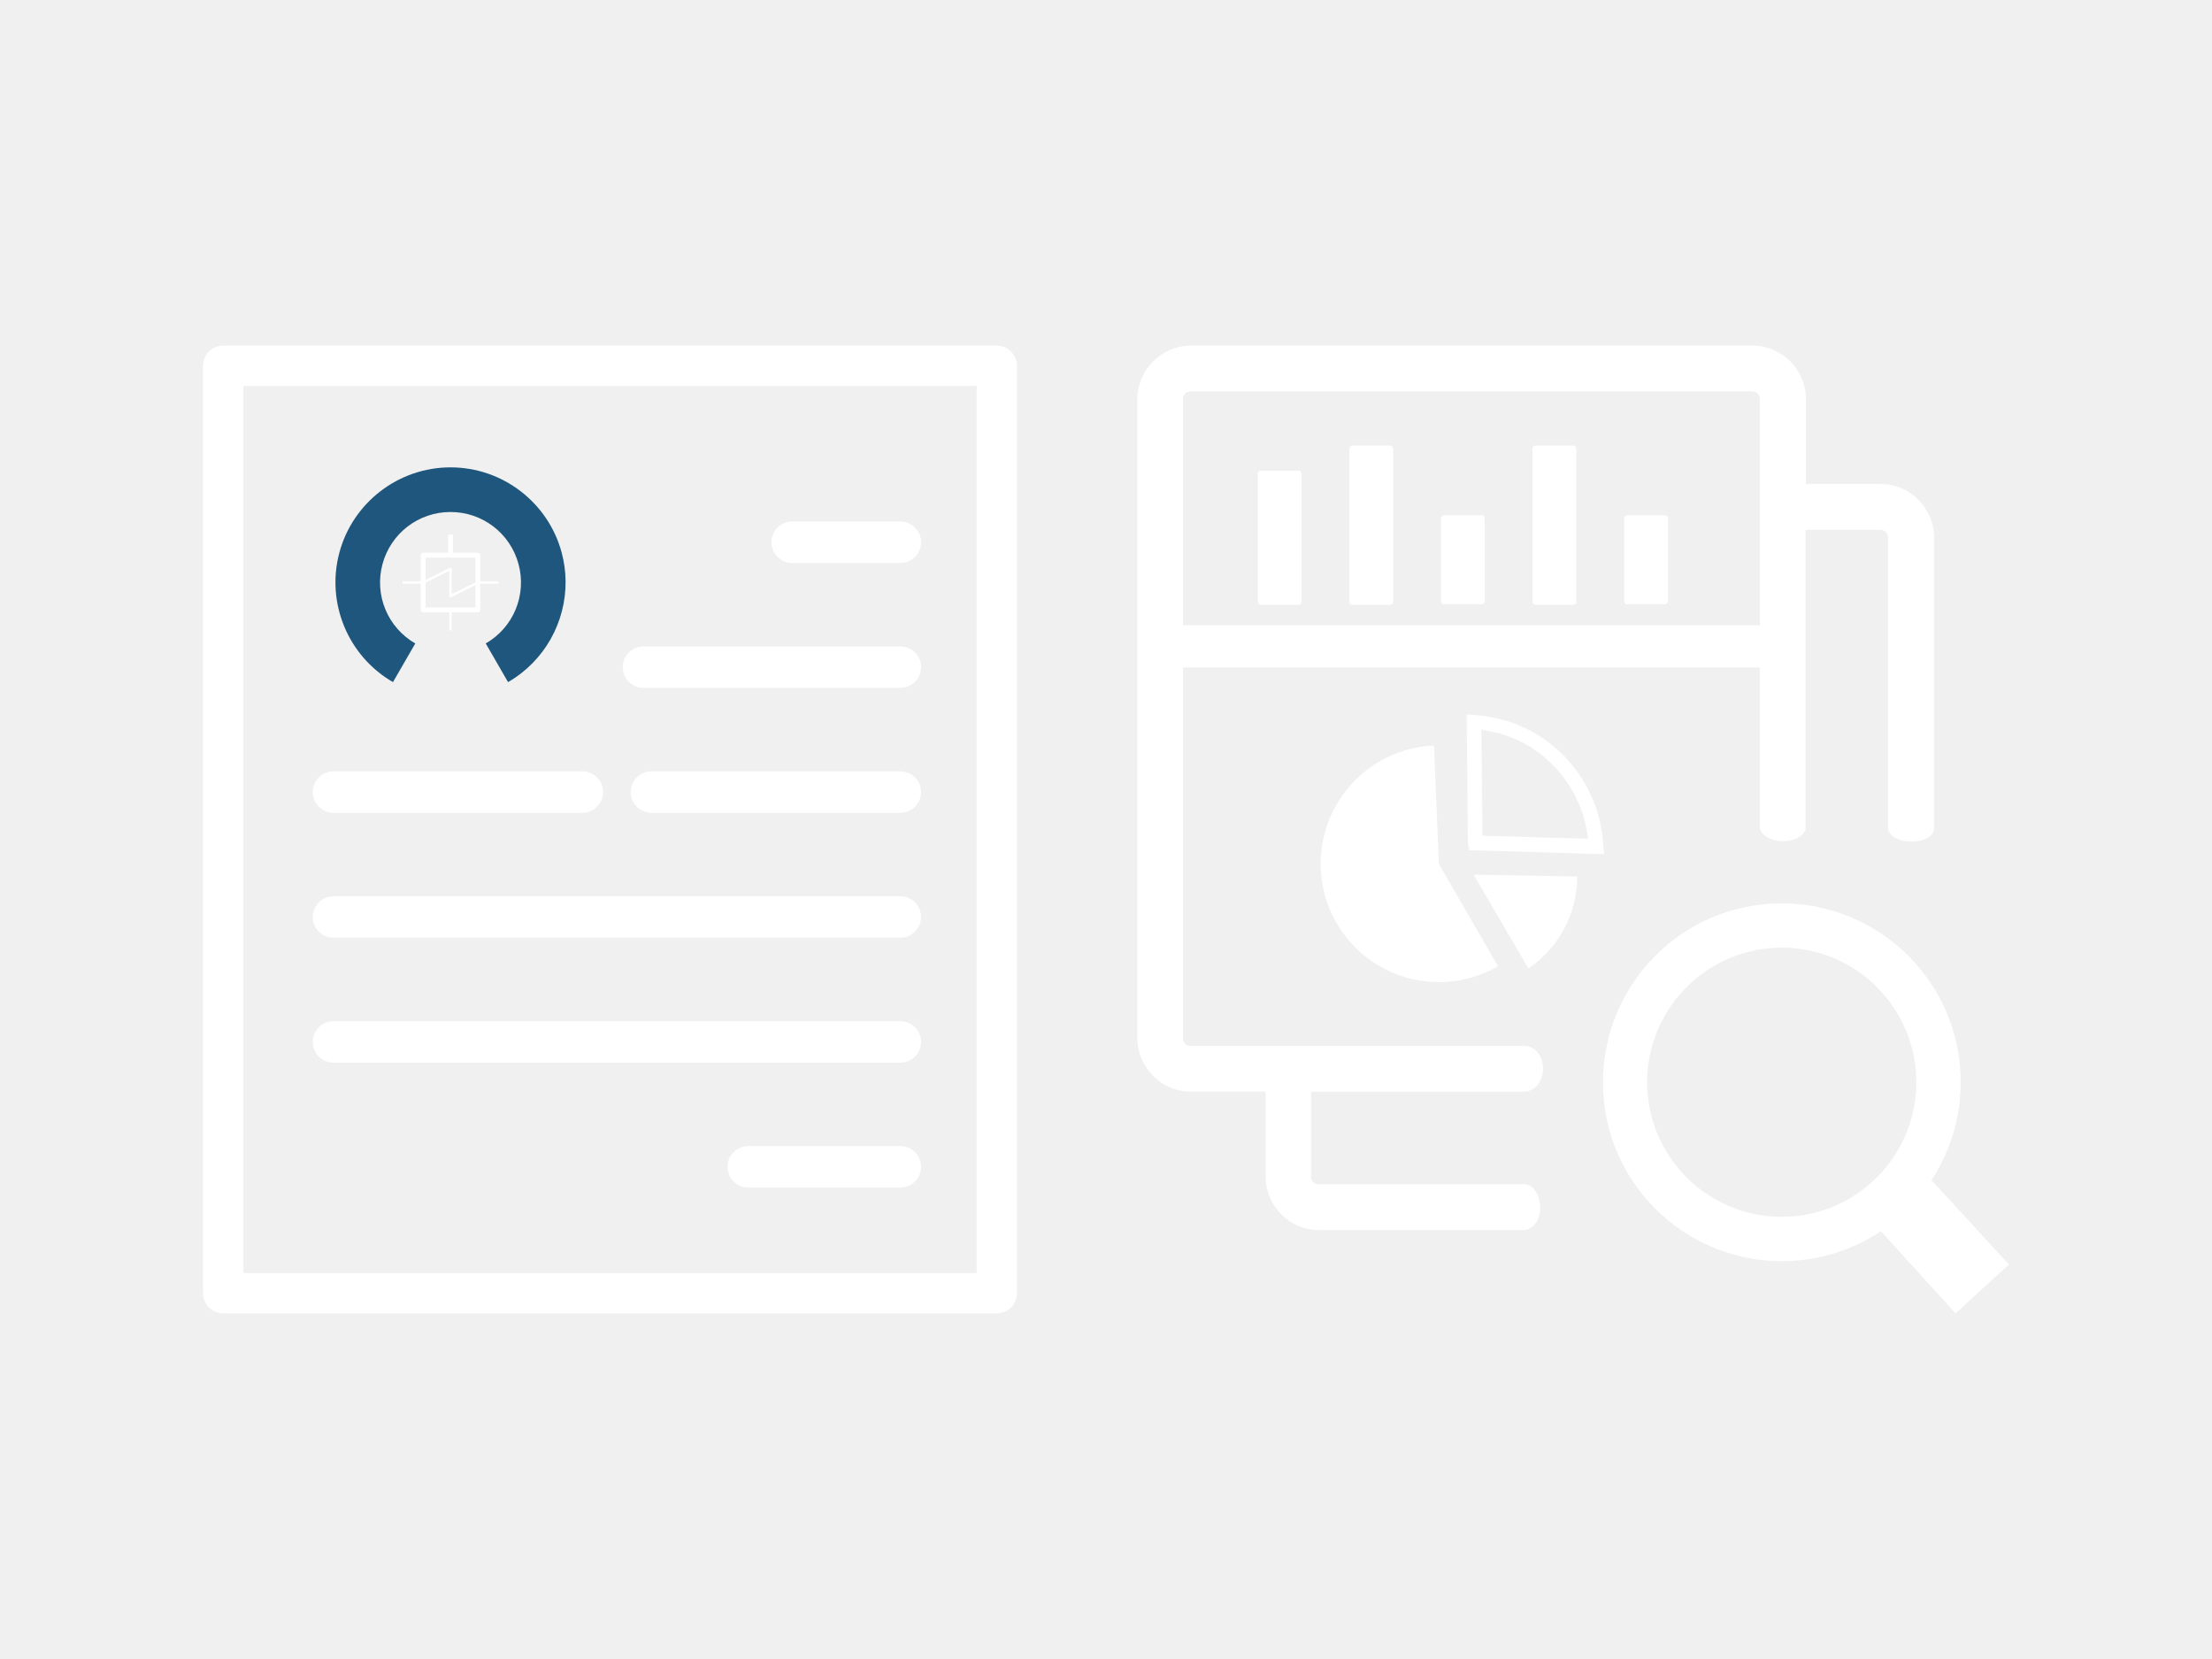
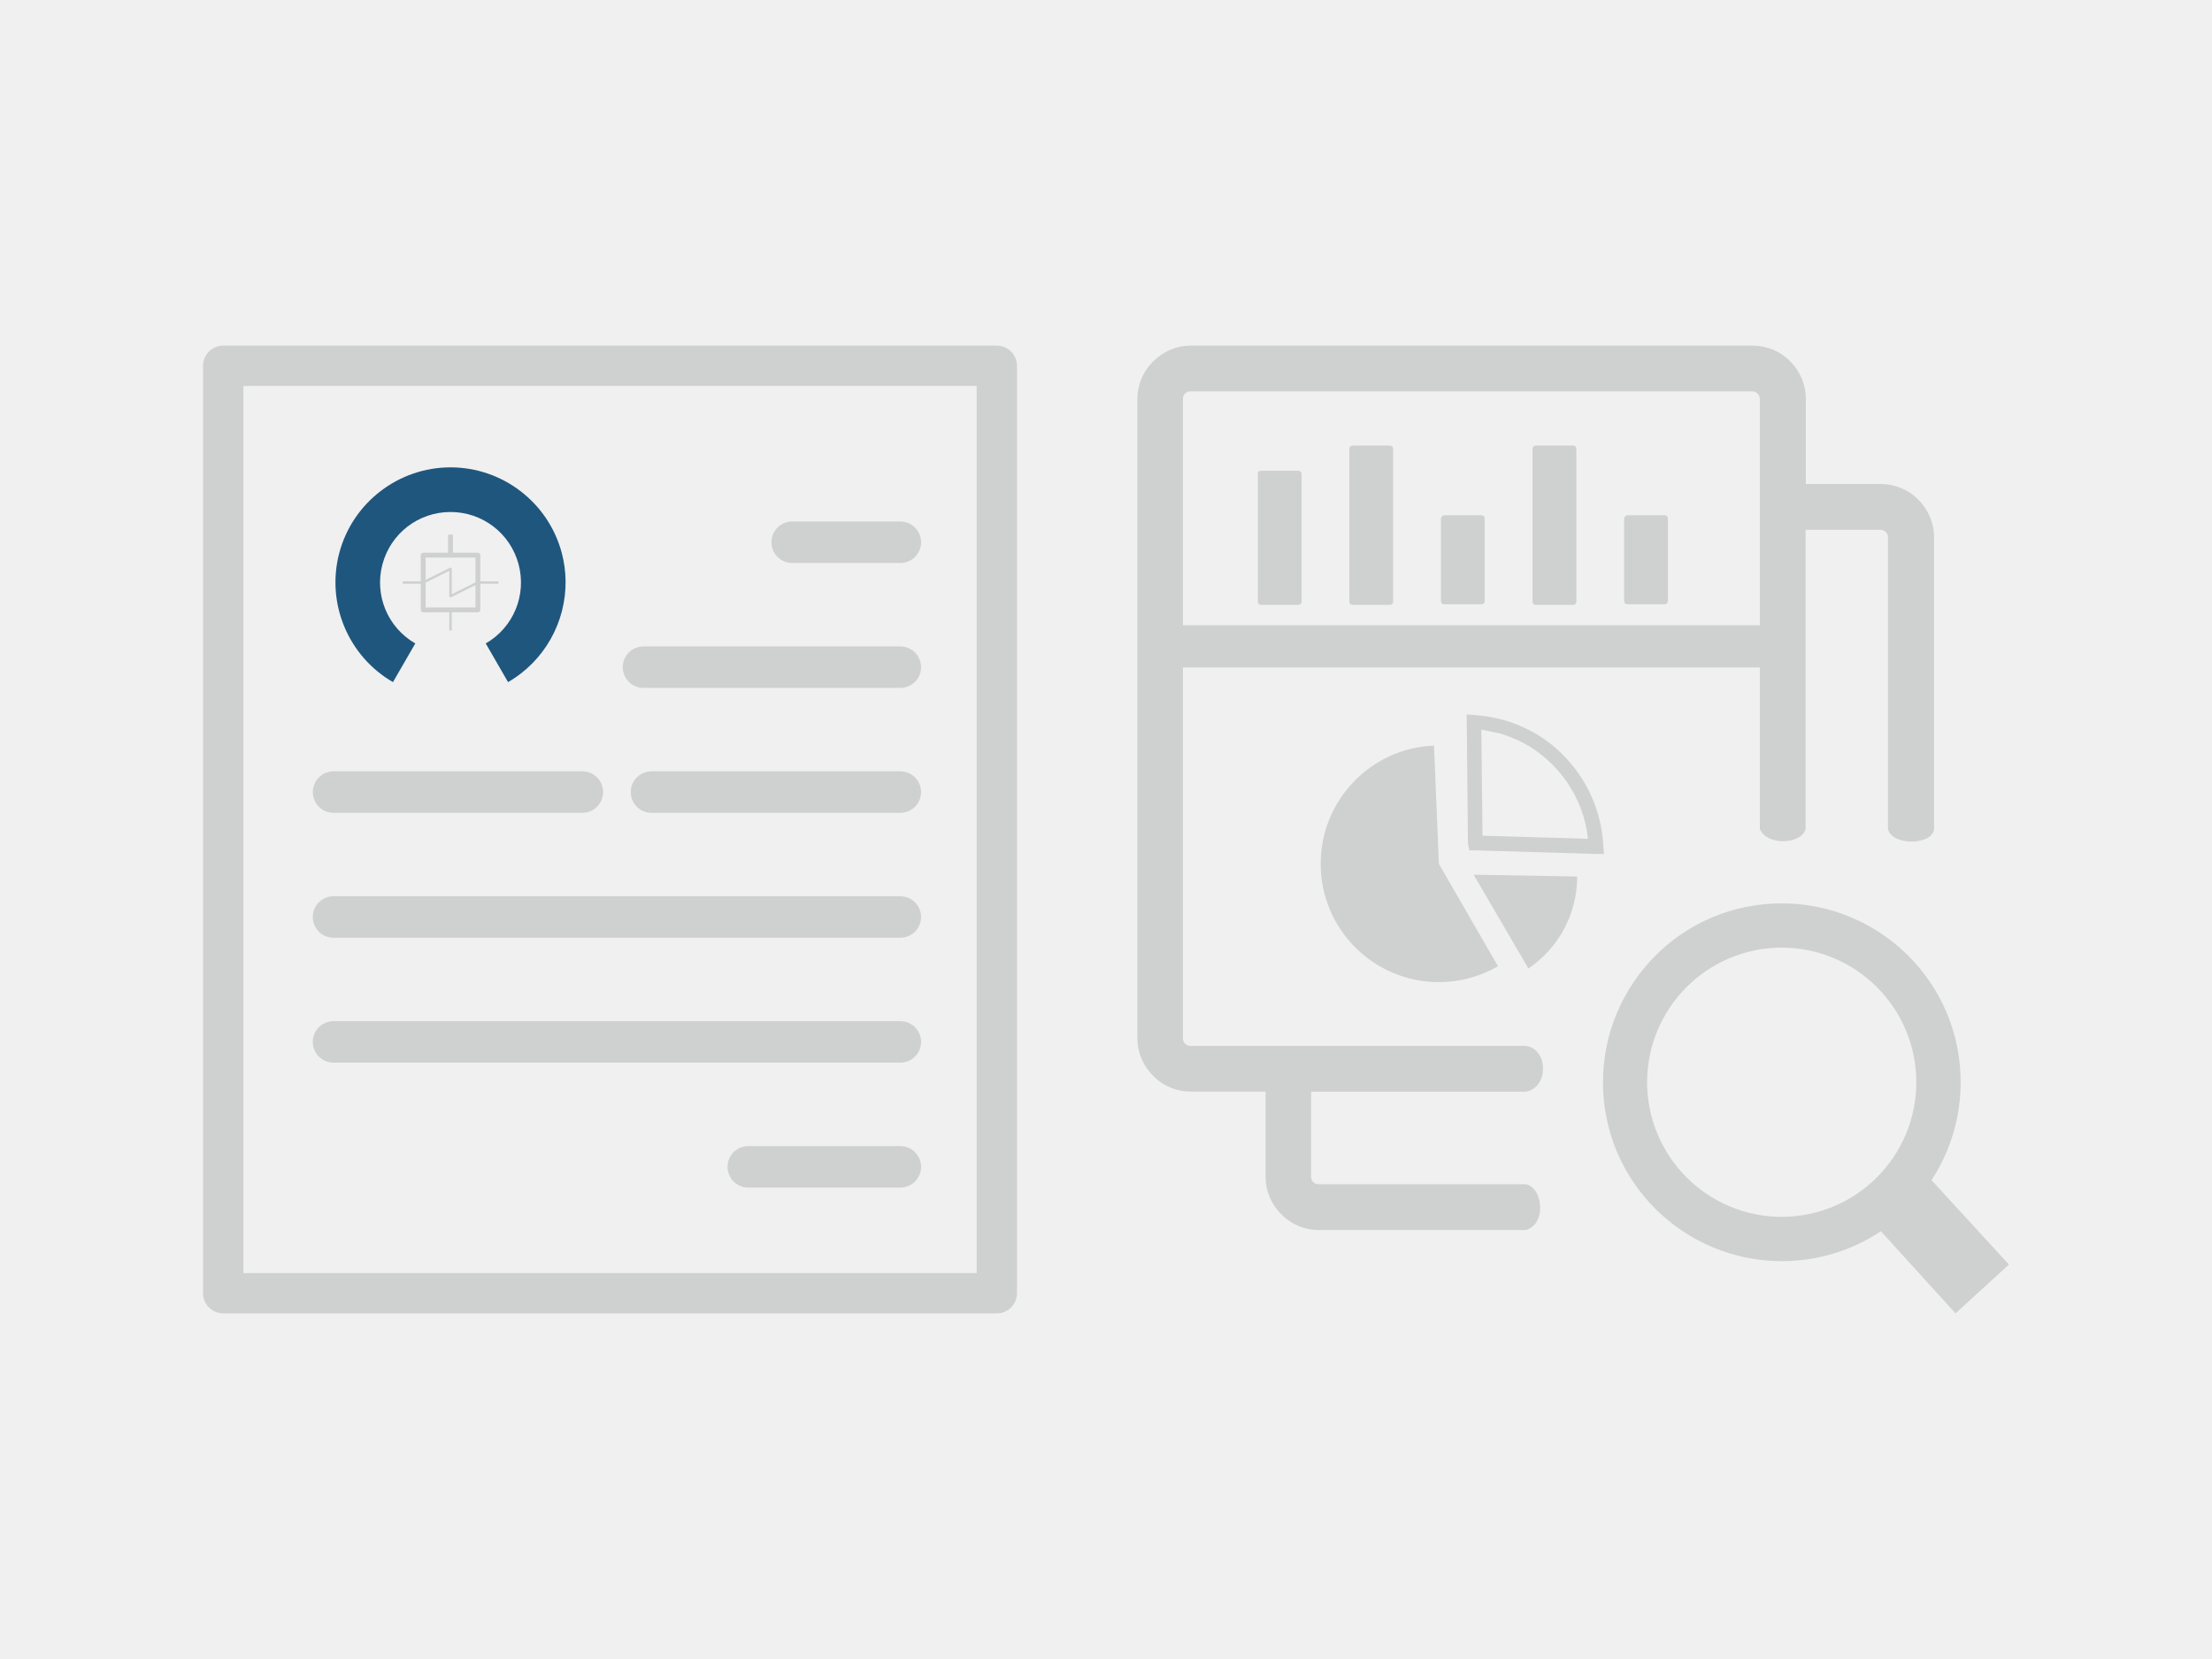
<svg xmlns="http://www.w3.org/2000/svg" xmlns:xlink="http://www.w3.org/1999/xlink" id="svg8" version="1.1" viewBox="0 0 160 120" height="120mm" width="160mm">
  <defs id="defs2">
    <linearGradient id="linearGradient2073">
      <stop id="stop2069" offset="0" style="stop-color:#000000;stop-opacity:1;" />
      <stop id="stop2071" offset="1" style="stop-color:#000000;stop-opacity:0;" />
    </linearGradient>
    <rect id="rect1009" height="0" width="12.5" y="-75" x="50" />
    <linearGradient gradientTransform="translate(0.2924316,-2.377988)" gradientUnits="userSpaceOnUse" y2="204.982" x2="223.365" y1="204.982" x1="221.694" id="linearGradient2075" xlink:href="#linearGradient2073" />
    <clipPath id="p6e57b7c683">
      <rect x="46.966" y="7.2" width="558" height="332.64" id="rect229" />
    </clipPath>
    <clipPath id="clipPath1">
      <rect x="46.966" y="7.2" width="558" height="332.64" id="rect1" />
    </clipPath>
    <clipPath id="clipPath2">
      <rect x="46.966" y="7.2" width="558" height="332.64" id="rect2" />
    </clipPath>
    <clipPath id="clipPath3">
      <rect x="46.966" y="7.2" width="558" height="332.64" id="rect3" />
    </clipPath>
    <clipPath id="clipPath4">
      <rect x="46.966" y="7.2" width="558" height="332.64" id="rect4" />
    </clipPath>
    <clipPath id="clipPath5">
      <rect x="46.966" y="7.2" width="558" height="332.64" id="rect5" />
    </clipPath>
    <clipPath id="clipPath6">
      <rect x="46.966" y="7.2" width="558" height="332.64" id="rect6" />
    </clipPath>
    <clipPath id="clipPath7">
      <rect x="46.966" y="7.2" width="558" height="332.64" id="rect7" />
    </clipPath>
    <path id="path3" d="M 0,0 V 3.5" style="stroke:#000000;stroke-width:0.8" />
    <path id="path4" d="m 2034,4250 q -487,0 -733,-480 -245,-479 -245,-1442 0,-959 245,-1439 246,-480 733,-480 491,0 736,480 246,480 246,1439 0,963 -246,1442 -245,480 -736,480 z m 0,500 q 785,0 1199,-621 414,-620 414,-1801 0,-1178 -414,-1799 -414,-620 -1199,-620 -784,0 -1198,620 -414,621 -414,1799 0,1181 414,1801 414,621 1198,621 z" transform="scale(0.015625)" />
    <path id="path5" d="m 684,794 h 660 V 0 H 684 Z" transform="scale(0.015625)" />
    <path id="path6" d="M 1228,531 H 3431 V 0 H 469 v 531 q 359,372 979,998 621,627 780,809 303,340 423,576 121,236 121,464 0,372 -261,606 -261,235 -680,235 -297,0 -627,-103 -329,-103 -704,-313 v 638 q 381,153 712,231 332,78 607,78 725,0 1156,-363 431,-362 431,-968 0,-288 -108,-546 -107,-257 -392,-607 -78,-91 -497,-524 Q 1991,1309 1228,531 Z" transform="scale(0.015625)" />
    <path id="path7" d="M 691,4666 H 3169 V 4134 H 1269 V 2991 q 137,47 274,70 138,23 276,23 781,0 1237,-428 457,-428 457,-1159 Q 3513,744 3044,326 2575,-91 1722,-91 1428,-91 1123,-41 819,9 494,109 v 635 q 281,-153 581,-228 300,-75 634,-75 541,0 856,284 316,284 316,772 0,487 -316,771 -315,285 -856,285 -253,0 -505,-56 -251,-56 -513,-175 z" transform="scale(0.015625)" />
    <path id="path8" d="M 525,4666 H 3525 V 4397 L 1831,0 H 1172 L 2766,4134 H 525 Z" transform="scale(0.015625)" />
    <path id="path9" d="M 794,531 H 1825 V 4091 L 703,3866 v 575 l 1116,225 h 631 V 531 H 3481 V 0 H 794 Z" transform="scale(0.015625)" />
    <path id="path10" d="M 3513,2113 V 0 h -575 v 2094 q 0,497 -194,743 -194,247 -581,247 -466,0 -735,-297 -269,-296 -269,-809 V 0 H 581 v 4863 h 578 V 2956 q 207,316 486,472 280,156 646,156 603,0 912,-373 310,-373 310,-1098 z" transform="scale(0.015625)" />
    <path id="path11" d="M 3597,1894 V 1613 H 953 q 38,-594 358,-905 320,-311 892,-311 331,0 642,81 311,81 618,244 V 178 Q 3153,47 2828,-22 2503,-91 2169,-91 1331,-91 842,396 353,884 353,1716 q 0,859 464,1363 464,505 1252,505 706,0 1117,-455 411,-454 411,-1235 z m -575,169 q -6,471 -264,752 -258,282 -683,282 -481,0 -770,-272 -289,-272 -333,-766 z" transform="scale(0.015625)" />
    <path id="path12" d="m 2194,1759 q -697,0 -966,-159 -269,-159 -269,-544 0,-306 202,-486 202,-179 548,-179 479,0 768,339 289,339 289,901 v 128 z m 1147,238 V 0 H 2766 V 531 Q 2569,213 2275,61 1981,-91 1556,-91 q -537,0 -855,302 -317,302 -317,808 0,590 395,890 396,300 1180,300 h 807 v 57 q 0,397 -261,614 -261,217 -733,217 -300,0 -585,-72 -284,-72 -546,-216 v 532 q 315,122 612,182 297,61 578,61 760,0 1135,-394 375,-393 375,-1193 z" transform="scale(0.015625)" />
    <path id="path13" d="M 1172,4494 V 3500 H 2356 V 3053 H 1172 V 1153 q 0,-428 117,-550 117,-122 477,-122 h 590 V 0 H 1766 Q 1100,0 847,248 594,497 594,1153 V 3053 H 172 v 447 h 422 v 994 z" transform="scale(0.015625)" />
    <path id="path14" transform="scale(0.015625)" d="" />
    <path id="path15" d="m 2631,2963 q -97,56 -211,82 -114,27 -251,27 -488,0 -749,-317 -261,-317 -261,-911 V 0 H 581 v 3500 h 578 v -544 q 182,319 472,473 291,155 707,155 59,0 131,-8 72,-7 159,-23 z" transform="scale(0.015625)" />
    <path id="path16" d="M 3513,2113 V 0 h -575 v 2094 q 0,497 -194,743 -194,247 -581,247 -466,0 -735,-297 -269,-296 -269,-809 V 0 H 581 v 3500 h 578 v -544 q 207,316 486,472 280,156 646,156 603,0 912,-373 310,-373 310,-1098 z" transform="scale(0.015625)" />
    <path id="path17" d="m 2834,3397 v -544 q -243,125 -506,187 -262,63 -544,63 -428,0 -642,-131 -214,-131 -214,-394 0,-200 153,-314 153,-114 616,-217 l 197,-44 q 612,-131 870,-370 258,-239 258,-667 0,-488 -386,-773 Q 2250,-91 1575,-91 1294,-91 989,-36 684,19 347,128 v 594 q 319,-166 628,-249 309,-82 613,-82 406,0 624,139 219,139 219,392 0,234 -158,359 -157,125 -692,241 l -200,47 q -534,112 -772,345 -237,233 -237,639 0,494 350,762 350,269 994,269 318,0 599,-47 282,-46 519,-140 z" transform="scale(0.015625)" />
    <path id="path18" d="m 2375,4863 v -479 h -550 q -309,0 -430,-125 -120,-125 -120,-450 v -309 h 947 V 3053 H 1275 V 0 H 697 V 3053 H 147 v 447 h 550 v 244 q 0,584 272,851 272,268 862,268 z" transform="scale(0.015625)" />
    <path id="path19" d="m 2906,2969 v 1894 h 575 V 0 H 2906 V 525 Q 2725,213 2448,61 2172,-91 1784,-91 1150,-91 751,415 353,922 353,1747 q 0,825 398,1331 399,506 1033,506 388,0 664,-152 277,-151 458,-463 z M 947,1747 q 0,-634 261,-995 261,-361 717,-361 456,0 718,361 263,361 263,995 0,634 -263,995 -262,361 -718,361 -456,0 -717,-361 -261,-361 -261,-995 z" transform="scale(0.015625)" />
    <path id="path20" d="m 603,3500 h 575 V 0 H 603 Z m 0,1363 h 575 V 4134 H 603 Z" transform="scale(0.015625)" />
    <path id="path21" d="m 628,4666 h 941 L 2759,1491 3956,4666 h 941 V 0 H 4281 V 4097 L 3078,897 H 2444 L 1241,4097 V 0 H 628 Z" transform="scale(0.015625)" />
    <path id="path22" d="m 213,4666 h 637 l 981,-3944 978,3944 h 710 l 981,-3944 978,3944 h 641 L 4947,0 H 4153 L 3169,4050 2175,0 h -794 z" transform="scale(0.015625)" />
    <path id="path23" d="M 0,0 H -3.5" style="stroke:#000000;stroke-width:0.8" />
    <path id="path24" d="m 2597,2516 q 453,-97 707,-404 255,-306 255,-756 0,-690 -475,-1069 -475,-378 -1350,-378 -293,0 -604,58 -311,58 -642,174 v 609 q 262,-153 574,-231 313,-78 654,-78 593,0 904,234 311,234 311,681 0,413 -289,645 -289,233 -804,233 h -544 v 519 h 569 q 465,0 712,186 247,186 247,536 0,359 -255,551 -254,193 -729,193 -260,0 -557,-57 -297,-56 -653,-174 v 562 q 360,100 674,150 314,50 592,50 719,0 1137,-327 419,-326 419,-882 0,-388 -222,-655 -222,-267 -631,-370 z" transform="scale(0.015625)" />
    <path id="path25" d="M 2419,4116 825,1625 h 1594 z m -166,550 h 794 V 1625 h 666 V 1100 H 3047 V 0 H 2419 V 1100 H 313 v 609 z" transform="scale(0.015625)" />
    <path id="path26" d="m 2113,2584 q -425,0 -674,-291 -248,-290 -248,-796 0,-503 248,-796 249,-292 674,-292 425,0 673,292 248,293 248,796 0,506 -248,796 -248,291 -673,291 z m 1253,1979 v -575 q -238,112 -480,171 -242,60 -480,60 -625,0 -955,-422 -329,-422 -376,-1275 184,272 462,417 279,145 613,145 703,0 1111,-427 408,-426 408,-1160 0,-719 -425,-1154 -425,-434 -1131,-434 -810,0 -1238,620 -428,621 -428,1799 0,1106 525,1764 525,658 1409,658 238,0 480,-47 242,-47 505,-140 z" transform="scale(0.015625)" />
    <path id="path27" d="m 2034,2216 q -450,0 -708,-241 -257,-241 -257,-662 0,-422 257,-663 258,-241 708,-241 450,0 709,242 260,243 260,662 0,421 -258,662 -257,241 -711,241 z m -631,268 q -406,100 -633,378 -226,279 -226,679 0,559 398,884 399,325 1092,325 697,0 1094,-325 397,-325 397,-884 0,-400 -227,-679 -226,-278 -629,-378 456,-106 710,-416 255,-309 255,-755 Q 3634,634 3220,271 2806,-91 2034,-91 1263,-91 848,271 434,634 434,1313 q 0,446 256,755 257,310 713,416 z m -231,997 q 0,-362 226,-565 227,-203 636,-203 407,0 636,203 230,203 230,565 0,363 -230,566 -229,203 -636,203 -409,0 -636,-203 -226,-203 -226,-566 z" transform="scale(0.015625)" />
    <path id="path28" d="m 3328,2828 q 216,388 516,572 300,184 706,184 547,0 844,-383 297,-382 297,-1088 V 0 h -578 v 2094 q 0,503 -179,746 -178,244 -543,244 -447,0 -707,-297 -259,-296 -259,-809 V 0 h -578 v 2094 q 0,506 -178,748 -178,242 -550,242 -441,0 -701,-298 -259,-298 -259,-808 V 0 H 581 v 3500 h 578 v -544 q 197,322 472,475 275,153 653,153 382,0 649,-194 267,-193 395,-562 z" transform="scale(0.015625)" />
    <path id="path29" d="M 1159,525 V -1331 H 581 v 4831 h 578 v -531 q 182,312 458,463 277,152 661,152 638,0 1036,-506 399,-506 399,-1331 0,-825 -399,-1332 -398,-506 -1036,-506 -384,0 -661,152 -276,152 -458,464 z m 1957,1222 q 0,634 -261,995 -261,361 -717,361 -457,0 -718,-361 -261,-361 -261,-995 0,-634 261,-995 261,-361 718,-361 456,0 717,361 261,361 261,995 z" transform="scale(0.015625)" />
    <path id="path30" d="m 544,1381 v 2119 h 575 V 1403 q 0,-497 193,-746 194,-248 582,-248 465,0 735,297 271,297 271,810 v 1984 h 575 V 0 H 2900 V 538 Q 2691,219 2414,64 2138,-91 1772,-91 1169,-91 856,284 544,659 544,1381 Z m 1447,2203 z" transform="scale(0.015625)" />
    <path id="path31" d="m 628,4666 h 631 V 2694 l 2094,1972 h 813 L 1850,2491 4331,0 H 3500 L 1259,2247 V 0 H 628 Z" transform="scale(0.015625)" />
    <path id="path32" d="M 0,1 C 0.265,1 0.52,0.895 0.707,0.707 0.895,0.52 1,0.265 1,0 1,-0.265 0.895,-0.52 0.707,-0.707 0.52,-0.895 0.265,-1 0,-1 -0.265,-1 -0.52,-0.895 -0.707,-0.707 -0.895,-0.52 -1,-0.265 -1,0 -1,0.265 -0.895,0.52 -0.707,0.707 -0.52,0.895 -0.265,1 0,1 Z" style="stroke:#000000" />
    <path id="path33" d="M 0,3 C 0.796,3 1.559,2.684 2.121,2.121 2.684,1.559 3,0.796 3,0 3,-0.796 2.684,-1.559 2.121,-2.121 1.559,-2.684 0.796,-3 0,-3 -0.796,-3 -1.559,-2.684 -2.121,-2.121 -2.684,-1.559 -3,-0.796 -3,0 -3,0.796 -2.684,1.559 -2.121,2.121 -1.559,2.684 -0.796,3 0,3 Z" style="stroke:#ff0000" />
    <path id="path34" d="M 0,3 C 0.796,3 1.559,2.684 2.121,2.121 2.684,1.559 3,0.796 3,0 3,-0.796 2.684,-1.559 2.121,-2.121 1.559,-2.684 0.796,-3 0,-3 -0.796,-3 -1.559,-2.684 -2.121,-2.121 -2.684,-1.559 -3,-0.796 -3,0 -3,0.796 -2.684,1.559 -2.121,2.121 -1.559,2.684 -0.796,3 0,3 Z" style="stroke:#0000ff" />
    <path id="path35" d="m 3122,3366 v -538 q -244,135 -489,202 -245,67 -495,67 -560,0 -870,-355 -309,-354 -309,-995 0,-641 309,-996 310,-354 870,-354 250,0 495,67 245,67 489,202 V 134 Q 2881,22 2623,-34 2366,-91 2075,-91 1284,-91 818,406 353,903 353,1747 q 0,856 470,1346 471,491 1290,491 265,0 518,-55 253,-54 491,-163 z" transform="scale(0.015625)" />
    <path id="path36" d="m 1959,3097 q -462,0 -731,-361 -269,-361 -269,-989 0,-628 267,-989 268,-361 733,-361 460,0 728,362 269,363 269,988 0,622 -269,986 -268,364 -728,364 z m 0,487 q 750,0 1178,-488 429,-487 429,-1349 Q 3566,888 3137,398 2709,-91 1959,-91 1206,-91 779,398 353,888 353,1747 q 0,862 426,1349 427,488 1180,488 z" transform="scale(0.015625)" />
    <path id="path37" d="M 3513,3500 2247,1797 3578,0 H 2900 L 1881,1375 863,0 H 184 L 1544,1831 300,3500 h 678 l 928,-1247 928,1247 z" transform="scale(0.015625)" />
    <path id="path38" d="m 2906,1791 q 0,625 -258,968 -257,344 -723,344 -462,0 -720,-344 -258,-343 -258,-968 0,-622 258,-966 258,-344 720,-344 466,0 723,344 258,344 258,966 z M 3481,434 q 0,-893 -397,-1329 -396,-436 -1215,-436 -303,0 -572,45 -269,45 -522,139 v 559 q 253,-137 500,-202 247,-66 503,-66 566,0 847,295 281,295 281,892 V 616 Q 2728,306 2450,153 2172,0 1784,0 1141,0 747,490 353,981 353,1791 q 0,812 394,1302 394,491 1037,491 388,0 666,-153 278,-153 456,-462 v 531 h 575 z" transform="scale(0.015625)" />
    <path id="path39" d="m 1984,4856 q -418,-718 -622,-1422 -203,-703 -203,-1425 0,-721 205,-1429 205,-708 620,-1424 h -500 q -468,735 -701,1444 -233,709 -233,1409 0,697 231,1403 232,707 703,1444 z" transform="scale(0.015625)" />
    <path id="path40" d="m 513,4856 h 500 q 468,-737 701,-1444 233,-706 233,-1403 0,-700 -233,-1409 -233,-709 -701,-1444 H 513 q 415,716 620,1424 205,708 205,1429 0,722 -205,1425 -205,704 -620,1422 z" transform="scale(0.015625)" />
    <path id="path41" d="M 1259,4147 V 519 h 763 q 966,0 1414,437 448,438 448,1382 0,937 -448,1373 -448,436 -1414,436 z m -631,519 h 1297 q 1356,0 1990,-564 635,-564 635,-1764 Q 4550,1131 3912,565 3275,0 1925,0 H 628 Z" transform="scale(0.015625)" />
    <path id="path42" d="m 628,4666 h 631 V 2753 h 2294 v 1913 h 631 V 0 H 3553 V 2222 H 1259 V 0 H 628 Z" transform="scale(0.015625)" />
    <path id="path43" d="M 628,4666 H 3578 V 4134 H 1259 V 2753 H 3481 V 2222 H 1259 V 531 H 3634 V 0 H 628 Z" transform="scale(0.015625)" />
  </defs>
  <g id="layer1" transform="translate(-61.99998,-32.63907)">
-     <path class="st0" d="m 190.878,97.982 c 3.572,0 6.807,1.453 9.154,3.788 2.347,2.347 3.788,5.571 3.788,9.154 0,2.609 -0.78,5.047 -2.108,7.081 l 5.6,6.101 -3.862,3.532 -5.4,-5.942 c -2.051,1.367 -4.517,2.165 -7.166,2.165 -3.572,0 -6.807,-1.453 -9.149,-3.788 -2.347,-2.347 -3.788,-5.571 -3.788,-9.149 0,-3.572 1.453,-6.807 3.788,-9.154 2.336,-2.347 5.566,-3.788 9.143,-3.788 z M 147.566,80.915 v 0 26.825 c 0,0.154 0.057,0.296 0.154,0.393 0.097,0.097 0.234,0.16 0.393,0.16 h 24.228 c 1.669,0.171 1.72,3.059 0,3.31 h -15.506 v 6.152 c 0,0.16 0.057,0.296 0.16,0.393 0.097,0.097 0.234,0.154 0.393,0.154 h 14.959 c 1.208,0.137 1.601,2.882 0,3.31 h -14.942 c -1.06,0 -2.039,-0.433 -2.723,-1.139 -0.706,-0.706 -1.139,-1.663 -1.139,-2.723 v -6.152 h -5.412 c -1.06,0 -2.039,-0.433 -2.723,-1.139 -0.706,-0.706 -1.139,-1.663 -1.139,-2.723 V 61.501 c 0.006,-1.06 0.439,-2.039 1.145,-2.723 0.706,-0.706 1.663,-1.139 2.723,-1.139 h 40.628 c 1.06,0 2.039,0.433 2.723,1.134 0.706,0.706 1.134,1.669 1.134,2.723 v 6.152 0 0 h 5.412 c 1.06,0 2.039,0.433 2.723,1.134 0.706,0.706 1.139,1.669 1.139,2.723 v 21.095 c -0.114,1.208 -3.082,1.225 -3.333,0 V 71.516 c 0,-0.16 -0.057,-0.296 -0.154,-0.393 -0.097,-0.097 -0.234,-0.16 -0.393,-0.16 h -5.412 v 21.641 c -0.291,1.094 -2.757,1.259 -3.31,0 v -11.689 0 z m 0,-3.048 v 0 h 41.728 v 0 -16.366 c 0,-0.16 -0.057,-0.296 -0.16,-0.393 -0.097,-0.097 -0.234,-0.16 -0.393,-0.16 h -40.628 c -0.16,0 -0.296,0.057 -0.393,0.16 -0.097,0.097 -0.154,0.234 -0.154,0.393 z m 18.901,-7.958 h 2.689 c 0.142,0 0.239,0.097 0.239,0.239 v 5.959 c 0,0.142 -0.097,0.239 -0.239,0.239 h -2.689 c -0.142,0 -0.239,-0.097 -0.239,-0.239 V 70.149 c 0,-0.091 0.097,-0.239 0.239,-0.239 z m 13.25,0 h 2.689 c 0.142,0 0.239,0.097 0.239,0.239 v 5.959 c 0,0.142 -0.097,0.239 -0.239,0.239 h -2.689 c -0.142,0 -0.239,-0.097 -0.239,-0.239 V 70.149 c 0,-0.091 0.097,-0.239 0.239,-0.239 z m -6.625,-5.042 h 2.689 c 0.148,0 0.239,0.097 0.239,0.239 v 11.046 c 0,0.142 -0.097,0.239 -0.239,0.239 h -2.689 c -0.142,0 -0.239,-0.097 -0.239,-0.239 V 65.107 c 0,-0.142 0.097,-0.239 0.239,-0.239 z m -19.87,1.823 h 2.689 c 0.142,0 0.239,0.097 0.239,0.239 v 9.223 c 0,0.142 -0.097,0.239 -0.239,0.239 h -2.689 c -0.142,0 -0.239,-0.097 -0.239,-0.239 v -9.217 c -0.046,-0.148 0.097,-0.245 0.239,-0.245 z m 6.619,-1.823 h 2.689 c 0.142,0 0.239,0.097 0.239,0.239 v 11.046 c 0,0.142 -0.097,0.239 -0.239,0.239 h -2.689 c -0.142,0 -0.239,-0.097 -0.239,-0.239 V 65.107 c 0,-0.142 0.097,-0.239 0.239,-0.239 z m 8.75,31.041 7.491,0.131 c 0,2.689 -1.322,5.155 -3.526,6.654 z m -0.41,-2.29 -0.086,-8.727 V 84.316 l 0.575,0.046 v 0 0 c 0.706,0.046 1.413,0.177 2.074,0.353 0.661,0.177 1.276,0.439 1.897,0.746 3.042,1.589 5.155,4.762 5.332,8.374 l 0.046,0.575 h -0.575 l -8.682,-0.262 h -0.484 z m 0.968,-8.203 0.085,7.673 7.628,0.222 c -0.308,-2.996 -2.159,-5.6 -4.717,-6.961 -0.53,-0.268 -1.099,-0.49 -1.675,-0.667 -0.484,-0.091 -0.883,-0.177 -1.322,-0.268 z m -3.07,9.713 4.278,7.406 c -1.322,0.752 -2.774,1.145 -4.278,1.145 -4.717,0 -8.551,-3.834 -8.551,-8.556 0,-4.586 3.617,-8.374 8.197,-8.551 z M 197.759,104.038 c -1.76,-1.76 -4.193,-2.854 -6.882,-2.854 -2.683,0 -5.121,1.094 -6.882,2.854 -1.76,1.76 -2.854,4.193 -2.854,6.882 0,2.683 1.094,5.121 2.854,6.882 1.76,1.76 4.193,2.854 6.882,2.854 2.683,0 5.121,-1.094 6.882,-2.854 1.76,-1.76 2.854,-4.198 2.854,-6.882 0,-2.683 -1.094,-5.121 -2.854,-6.882 z" id="path1-2" style="clip-rule:evenodd;fill-rule:evenodd;stroke-width:0.57;stroke-dasharray:none;fill:#ffffff" />
+     <path class="st0" d="m 190.878,97.982 c 3.572,0 6.807,1.453 9.154,3.788 2.347,2.347 3.788,5.571 3.788,9.154 0,2.609 -0.78,5.047 -2.108,7.081 l 5.6,6.101 -3.862,3.532 -5.4,-5.942 c -2.051,1.367 -4.517,2.165 -7.166,2.165 -3.572,0 -6.807,-1.453 -9.149,-3.788 -2.347,-2.347 -3.788,-5.571 -3.788,-9.149 0,-3.572 1.453,-6.807 3.788,-9.154 2.336,-2.347 5.566,-3.788 9.143,-3.788 z M 147.566,80.915 v 0 26.825 c 0,0.154 0.057,0.296 0.154,0.393 0.097,0.097 0.234,0.16 0.393,0.16 h 24.228 c 1.669,0.171 1.72,3.059 0,3.31 h -15.506 v 6.152 c 0,0.16 0.057,0.296 0.16,0.393 0.097,0.097 0.234,0.154 0.393,0.154 h 14.959 c 1.208,0.137 1.601,2.882 0,3.31 h -14.942 c -1.06,0 -2.039,-0.433 -2.723,-1.139 -0.706,-0.706 -1.139,-1.663 -1.139,-2.723 v -6.152 h -5.412 c -1.06,0 -2.039,-0.433 -2.723,-1.139 -0.706,-0.706 -1.139,-1.663 -1.139,-2.723 V 61.501 c 0.006,-1.06 0.439,-2.039 1.145,-2.723 0.706,-0.706 1.663,-1.139 2.723,-1.139 h 40.628 c 1.06,0 2.039,0.433 2.723,1.134 0.706,0.706 1.134,1.669 1.134,2.723 v 6.152 0 0 h 5.412 c 1.06,0 2.039,0.433 2.723,1.134 0.706,0.706 1.139,1.669 1.139,2.723 v 21.095 c -0.114,1.208 -3.082,1.225 -3.333,0 V 71.516 c 0,-0.16 -0.057,-0.296 -0.154,-0.393 -0.097,-0.097 -0.234,-0.16 -0.393,-0.16 h -5.412 v 21.641 c -0.291,1.094 -2.757,1.259 -3.31,0 v -11.689 0 z m 0,-3.048 v 0 h 41.728 v 0 -16.366 c 0,-0.16 -0.057,-0.296 -0.16,-0.393 -0.097,-0.097 -0.234,-0.16 -0.393,-0.16 h -40.628 c -0.16,0 -0.296,0.057 -0.393,0.16 -0.097,0.097 -0.154,0.234 -0.154,0.393 z m 18.901,-7.958 h 2.689 c 0.142,0 0.239,0.097 0.239,0.239 v 5.959 c 0,0.142 -0.097,0.239 -0.239,0.239 h -2.689 c -0.142,0 -0.239,-0.097 -0.239,-0.239 V 70.149 c 0,-0.091 0.097,-0.239 0.239,-0.239 z m 13.25,0 h 2.689 c 0.142,0 0.239,0.097 0.239,0.239 v 5.959 c 0,0.142 -0.097,0.239 -0.239,0.239 h -2.689 c -0.142,0 -0.239,-0.097 -0.239,-0.239 V 70.149 c 0,-0.091 0.097,-0.239 0.239,-0.239 z m -6.625,-5.042 h 2.689 c 0.148,0 0.239,0.097 0.239,0.239 v 11.046 c 0,0.142 -0.097,0.239 -0.239,0.239 h -2.689 c -0.142,0 -0.239,-0.097 -0.239,-0.239 V 65.107 c 0,-0.142 0.097,-0.239 0.239,-0.239 z m -19.87,1.823 h 2.689 c 0.142,0 0.239,0.097 0.239,0.239 v 9.223 c 0,0.142 -0.097,0.239 -0.239,0.239 h -2.689 c -0.142,0 -0.239,-0.097 -0.239,-0.239 v -9.217 c -0.046,-0.148 0.097,-0.245 0.239,-0.245 z m 6.619,-1.823 h 2.689 c 0.142,0 0.239,0.097 0.239,0.239 v 11.046 c 0,0.142 -0.097,0.239 -0.239,0.239 h -2.689 c -0.142,0 -0.239,-0.097 -0.239,-0.239 V 65.107 c 0,-0.142 0.097,-0.239 0.239,-0.239 z m 8.75,31.041 7.491,0.131 c 0,2.689 -1.322,5.155 -3.526,6.654 z m -0.41,-2.29 -0.086,-8.727 V 84.316 l 0.575,0.046 v 0 0 c 0.706,0.046 1.413,0.177 2.074,0.353 0.661,0.177 1.276,0.439 1.897,0.746 3.042,1.589 5.155,4.762 5.332,8.374 l 0.046,0.575 h -0.575 l -8.682,-0.262 h -0.484 z m 0.968,-8.203 0.085,7.673 7.628,0.222 c -0.308,-2.996 -2.159,-5.6 -4.717,-6.961 -0.53,-0.268 -1.099,-0.49 -1.675,-0.667 -0.484,-0.091 -0.883,-0.177 -1.322,-0.268 z m -3.07,9.713 4.278,7.406 c -1.322,0.752 -2.774,1.145 -4.278,1.145 -4.717,0 -8.551,-3.834 -8.551,-8.556 0,-4.586 3.617,-8.374 8.197,-8.551 z M 197.759,104.038 c -1.76,-1.76 -4.193,-2.854 -6.882,-2.854 -2.683,0 -5.121,1.094 -6.882,2.854 -1.76,1.76 -2.854,4.193 -2.854,6.882 0,2.683 1.094,5.121 2.854,6.882 1.76,1.76 4.193,2.854 6.882,2.854 2.683,0 5.121,-1.094 6.882,-2.854 1.76,-1.76 2.854,-4.198 2.854,-6.882 0,-2.683 -1.094,-5.121 -2.854,-6.882 z" id="path1-2" style="clip-rule:evenodd;fill-rule:evenodd;stroke-width:0.57;stroke-dasharray:none;fill:#cfd0d0" />
    <path style="color:#000000;fill:#1f567d;stroke-width:0.135;stroke-dasharray:none" d="m 102.911,74.666 c -0.008,-0.682 -0.1,-1.371 -0.282,-2.052 -0.973,-3.632 -4.281,-6.17 -8.041,-6.17 -3.76,-5.5e-5 -7.068,2.538 -8.041,6.17 -0.973,3.632 0.622,7.484 3.878,9.364 l 1.614,-2.796 c -2.004,-1.157 -2.973,-3.497 -2.374,-5.732 0.599,-2.235 2.608,-3.777 4.922,-3.777 2.314,3.3e-5 4.323,1.542 4.922,3.777 0.599,2.235 -0.37,4.575 -2.374,5.732 l 1.614,2.796 c 2.646,-1.527 4.195,-4.357 4.161,-7.312 z" id="path3981-2-1-6-7-5-0-4-4-8-3-3" />
-     <path style="color:#000000;fill:#ffffff;stroke-width:0.135;stroke-linejoin:round;stroke-dasharray:none" d="m 92.609,72.619 a 0.176,0.176 0 0 0 -0.176,0.176 v 3.959 a 0.176,0.176 0 0 0 0.176,0.176 h 3.959 a 0.176,0.176 0 0 0 0.176,-0.176 v -3.959 a 0.176,0.176 0 0 0 -0.176,-0.176 z m 0.176,0.352 h 3.606 v 3.606 h -3.606 z" id="path1531-3" />
-     <path style="color:#000000;fill:#ffffff;stroke-width:0.135;stroke-linejoin:round;stroke-dasharray:none" d="m 94.412,71.311 v 1.485 h 0.352 v -1.485 z" id="path1539-6" />
-     <path style="color:#000000;fill:#ffffff;stroke-width:0.135;stroke-linejoin:round;stroke-dasharray:none" d="m 94.549,73.706 -1.961,0.98 h -1.464 v 0.176 h 1.485 a 0.088,0.088 0 0 0 0.039,-0.009 l 1.852,-0.926 v 1.837 a 0.088,0.088 0 0 0 0.127,0.079 l 1.961,-0.98 h 1.464 V 74.686 H 96.567 a 0.088,0.088 0 0 0 -0.039,0.009 l -1.852,0.926 v -1.837 a 0.088,0.088 0 0 0 -0.127,-0.079 z" id="path1541-7" />
-     <path style="color:#000000;fill:#ffffff;stroke-width:0.135;stroke-linejoin:round;stroke-dasharray:none" d="m 94.5,76.754 v 1.485 h 0.176 v -1.485 z" id="path1543-5" />
-     <rect style="fill:none;stroke:#ffffff;stroke-width:2.917;stroke-linejoin:round;stroke-miterlimit:0;stroke-dasharray:none;paint-order:markers stroke fill" id="rect44" width="55.957" height="67.083" x="78.146" y="59.097" />
-     <path style="fill:none;stroke:#ffffff;stroke-width:3;stroke-linecap:round;stroke-linejoin:round;stroke-miterlimit:0;stroke-dasharray:none;paint-order:markers stroke fill" d="m 119.301,71.86 h 7.824" id="path44" />
-     <path style="fill:none;stroke:#ffffff;stroke-width:3;stroke-linecap:round;stroke-linejoin:round;stroke-miterlimit:0;stroke-dasharray:none;paint-order:markers stroke fill" d="m 108.544,80.896 18.58,2e-6" id="path45" />
-     <path style="fill:none;stroke:#ffffff;stroke-width:3;stroke-linecap:round;stroke-linejoin:round;stroke-miterlimit:0;stroke-dasharray:none;paint-order:markers stroke fill" d="M 86.124,89.932 H 104.124" id="path46" />
-     <path style="fill:none;stroke:#ffffff;stroke-width:3;stroke-linecap:round;stroke-linejoin:round;stroke-miterlimit:0;stroke-dasharray:none;paint-order:markers stroke fill" d="m 109.124,89.932 h 18" id="path47" />
-     <path style="fill:none;stroke:#ffffff;stroke-width:3;stroke-linecap:round;stroke-linejoin:round;stroke-miterlimit:0;stroke-dasharray:none;paint-order:markers stroke fill" d="M 86.124,98.967 H 127.124" id="path48" />
-     <path style="fill:none;stroke:#ffffff;stroke-width:3;stroke-linecap:round;stroke-linejoin:round;stroke-miterlimit:0;stroke-dasharray:none;paint-order:markers stroke fill" d="M 86.124,108.003 H 127.124" id="path49" />
-     <path style="fill:none;stroke:#ffffff;stroke-width:3;stroke-linecap:round;stroke-linejoin:round;stroke-miterlimit:0;stroke-dasharray:none;paint-order:markers stroke fill" d="m 116.124,117.039 h 11" id="path50" />
+     <path style="color:#000000;fill:#cfd0d0;stroke-width:0.135;stroke-linejoin:round;stroke-dasharray:none" d="m 92.609,72.619 a 0.176,0.176 0 0 0 -0.176,0.176 v 3.959 a 0.176,0.176 0 0 0 0.176,0.176 h 3.959 a 0.176,0.176 0 0 0 0.176,-0.176 v -3.959 a 0.176,0.176 0 0 0 -0.176,-0.176 z m 0.176,0.352 h 3.606 v 3.606 h -3.606 z" id="path1531-3" />
+     <path style="color:#000000;fill:#cfd0d0;stroke-width:0.135;stroke-linejoin:round;stroke-dasharray:none" d="m 94.412,71.311 v 1.485 h 0.352 v -1.485 z" id="path1539-6" />
+     <path style="color:#000000;fill:#cfd0d0;stroke-width:0.135;stroke-linejoin:round;stroke-dasharray:none" d="m 94.549,73.706 -1.961,0.98 h -1.464 v 0.176 h 1.485 a 0.088,0.088 0 0 0 0.039,-0.009 l 1.852,-0.926 v 1.837 a 0.088,0.088 0 0 0 0.127,0.079 l 1.961,-0.98 h 1.464 V 74.686 H 96.567 a 0.088,0.088 0 0 0 -0.039,0.009 l -1.852,0.926 v -1.837 a 0.088,0.088 0 0 0 -0.127,-0.079 z" id="path1541-7" />
+     <path style="color:#000000;fill:#cfd0d0;stroke-width:0.135;stroke-linejoin:round;stroke-dasharray:none" d="m 94.5,76.754 v 1.485 h 0.176 v -1.485 z" id="path1543-5" />
+     <rect style="fill:none;stroke:#cfd0d0;stroke-width:2.917;stroke-linejoin:round;stroke-miterlimit:0;stroke-dasharray:none;paint-order:markers stroke fill" id="rect44" width="55.957" height="67.083" x="78.146" y="59.097" />
+     <path style="fill:none;stroke:#cfd0d0;stroke-width:3;stroke-linecap:round;stroke-linejoin:round;stroke-miterlimit:0;stroke-dasharray:none;paint-order:markers stroke fill" d="m 119.301,71.86 h 7.824" id="path44" />
+     <path style="fill:none;stroke:#cfd0d0;stroke-width:3;stroke-linecap:round;stroke-linejoin:round;stroke-miterlimit:0;stroke-dasharray:none;paint-order:markers stroke fill" d="m 108.544,80.896 18.58,2e-6" id="path45" />
+     <path style="fill:none;stroke:#cfd0d0;stroke-width:3;stroke-linecap:round;stroke-linejoin:round;stroke-miterlimit:0;stroke-dasharray:none;paint-order:markers stroke fill" d="M 86.124,89.932 H 104.124" id="path46" />
+     <path style="fill:none;stroke:#cfd0d0;stroke-width:3;stroke-linecap:round;stroke-linejoin:round;stroke-miterlimit:0;stroke-dasharray:none;paint-order:markers stroke fill" d="m 109.124,89.932 h 18" id="path47" />
+     <path style="fill:none;stroke:#cfd0d0;stroke-width:3;stroke-linecap:round;stroke-linejoin:round;stroke-miterlimit:0;stroke-dasharray:none;paint-order:markers stroke fill" d="M 86.124,98.967 H 127.124" id="path48" />
+     <path style="fill:none;stroke:#cfd0d0;stroke-width:3;stroke-linecap:round;stroke-linejoin:round;stroke-miterlimit:0;stroke-dasharray:none;paint-order:markers stroke fill" d="M 86.124,108.003 H 127.124" id="path49" />
+     <path style="fill:none;stroke:#cfd0d0;stroke-width:3;stroke-linecap:round;stroke-linejoin:round;stroke-miterlimit:0;stroke-dasharray:none;paint-order:markers stroke fill" d="m 116.124,117.039 h 11" id="path50" />
  </g>
</svg>
